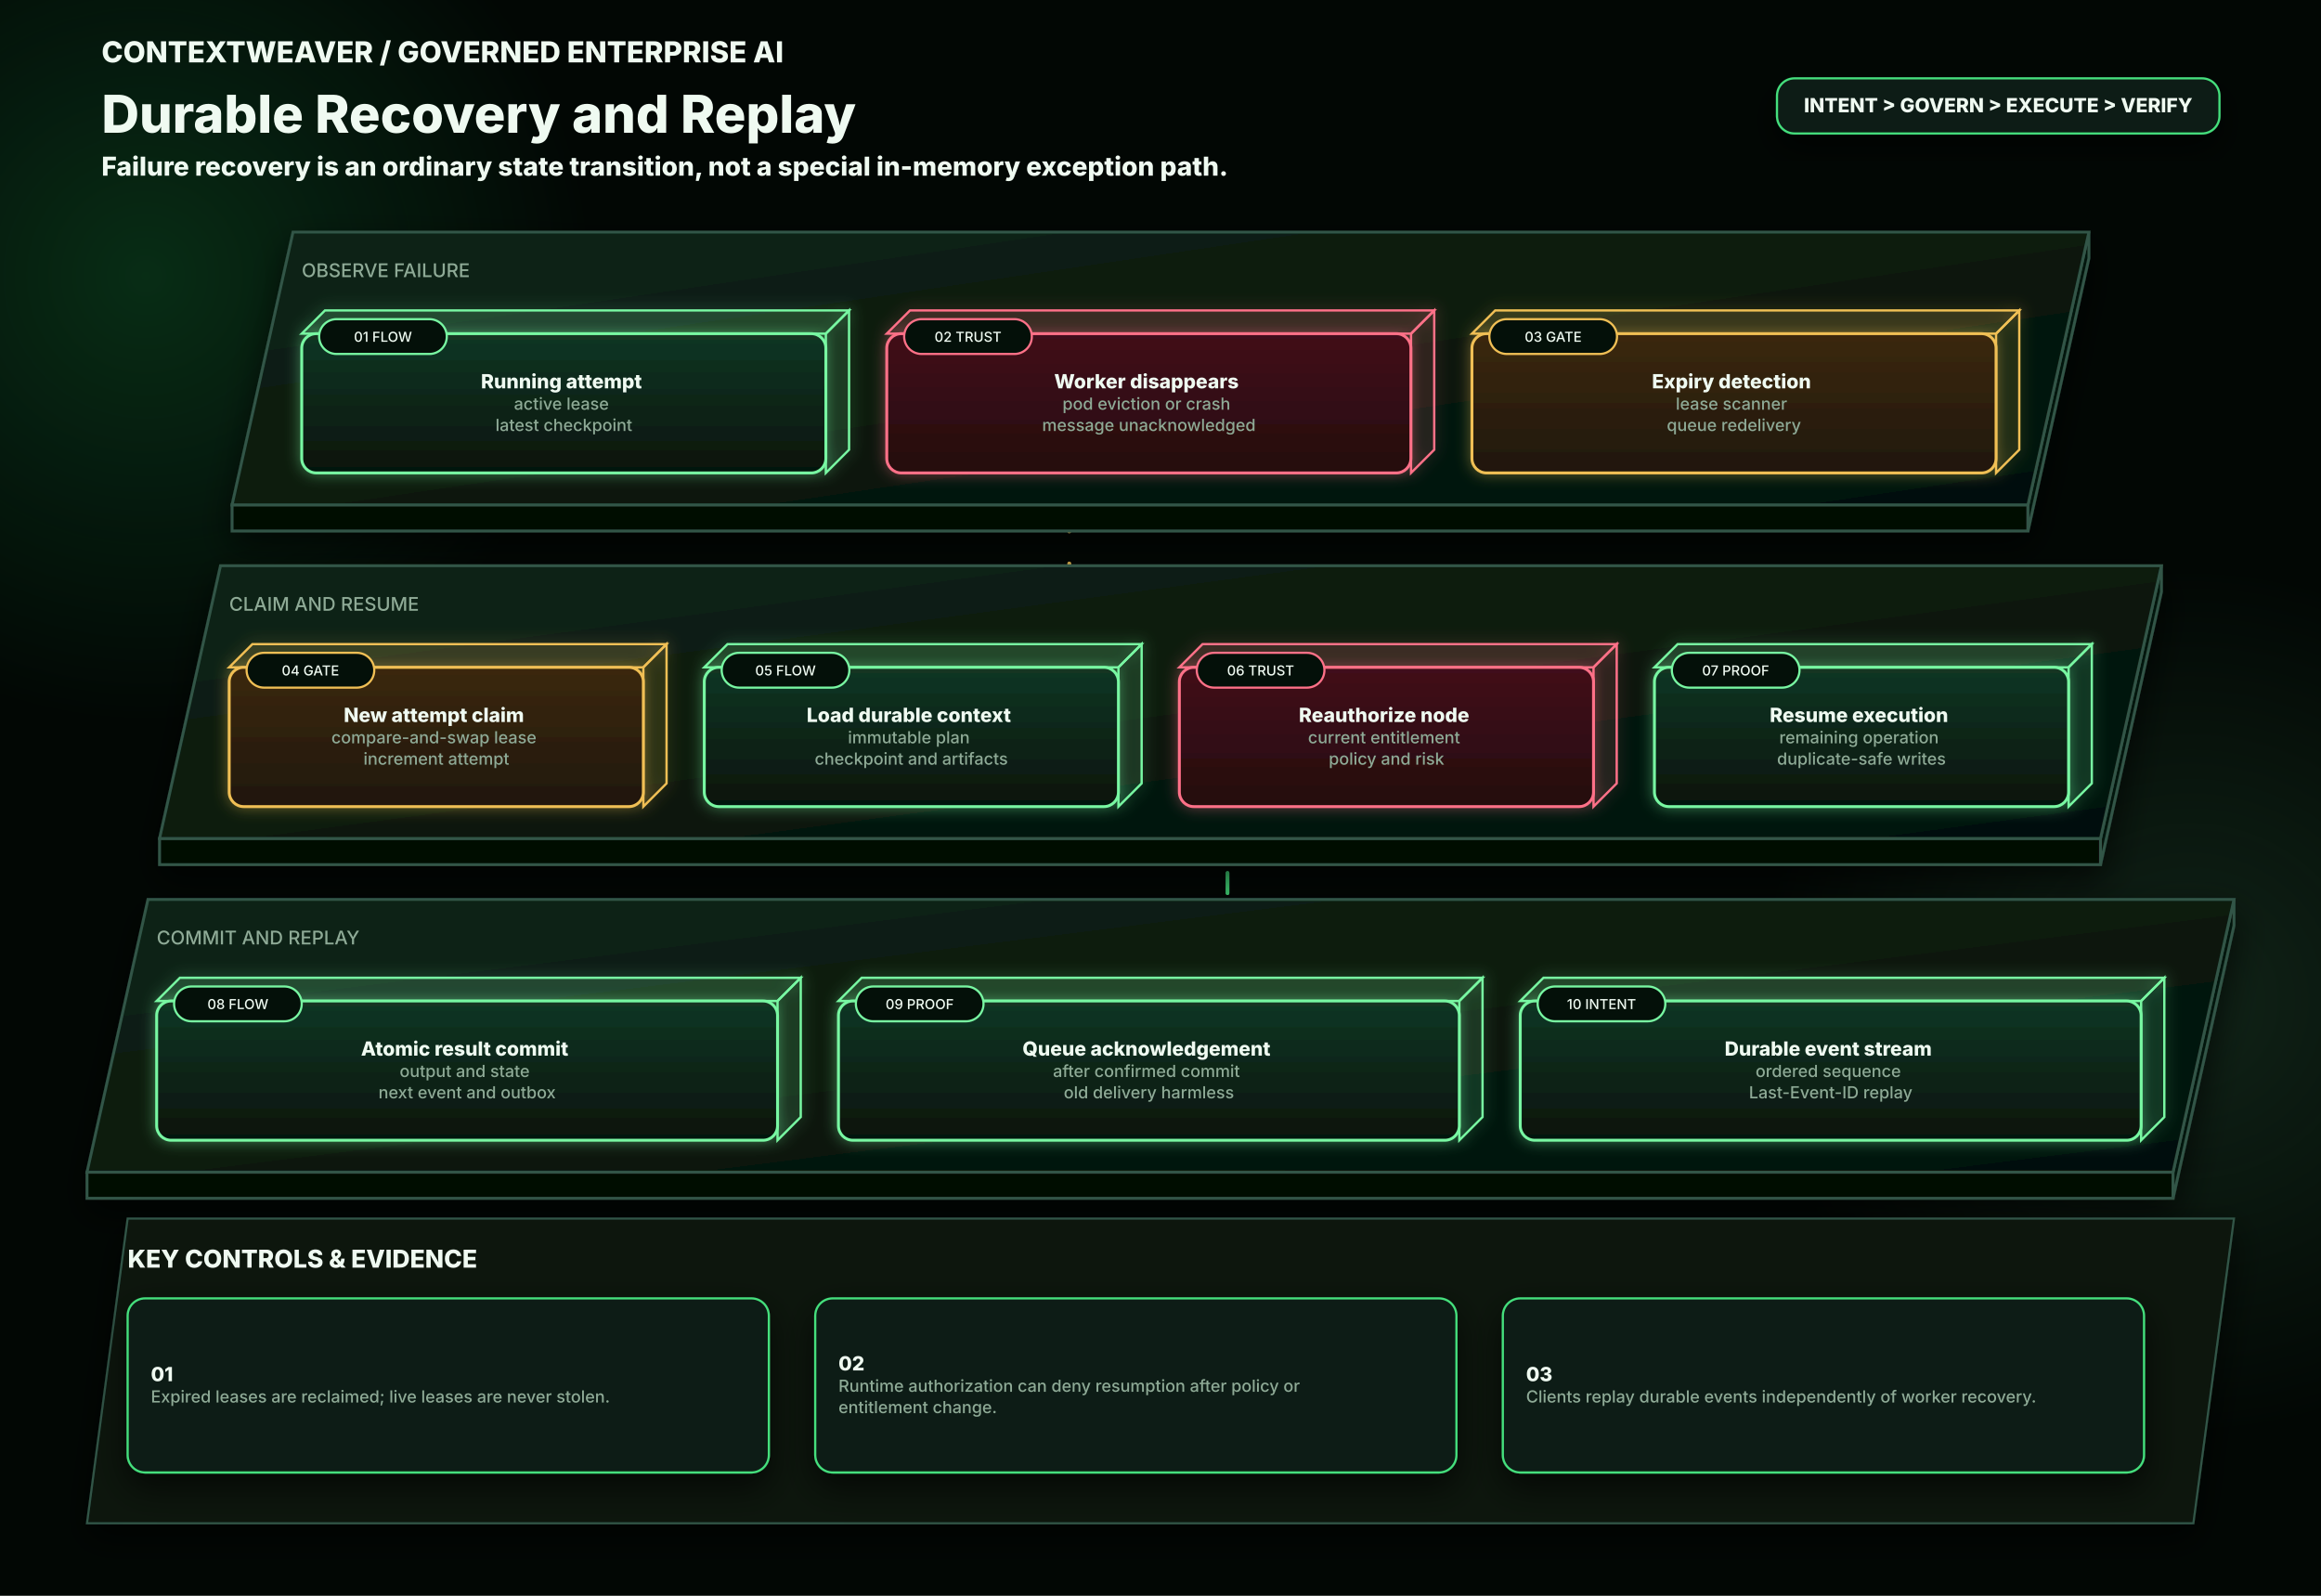
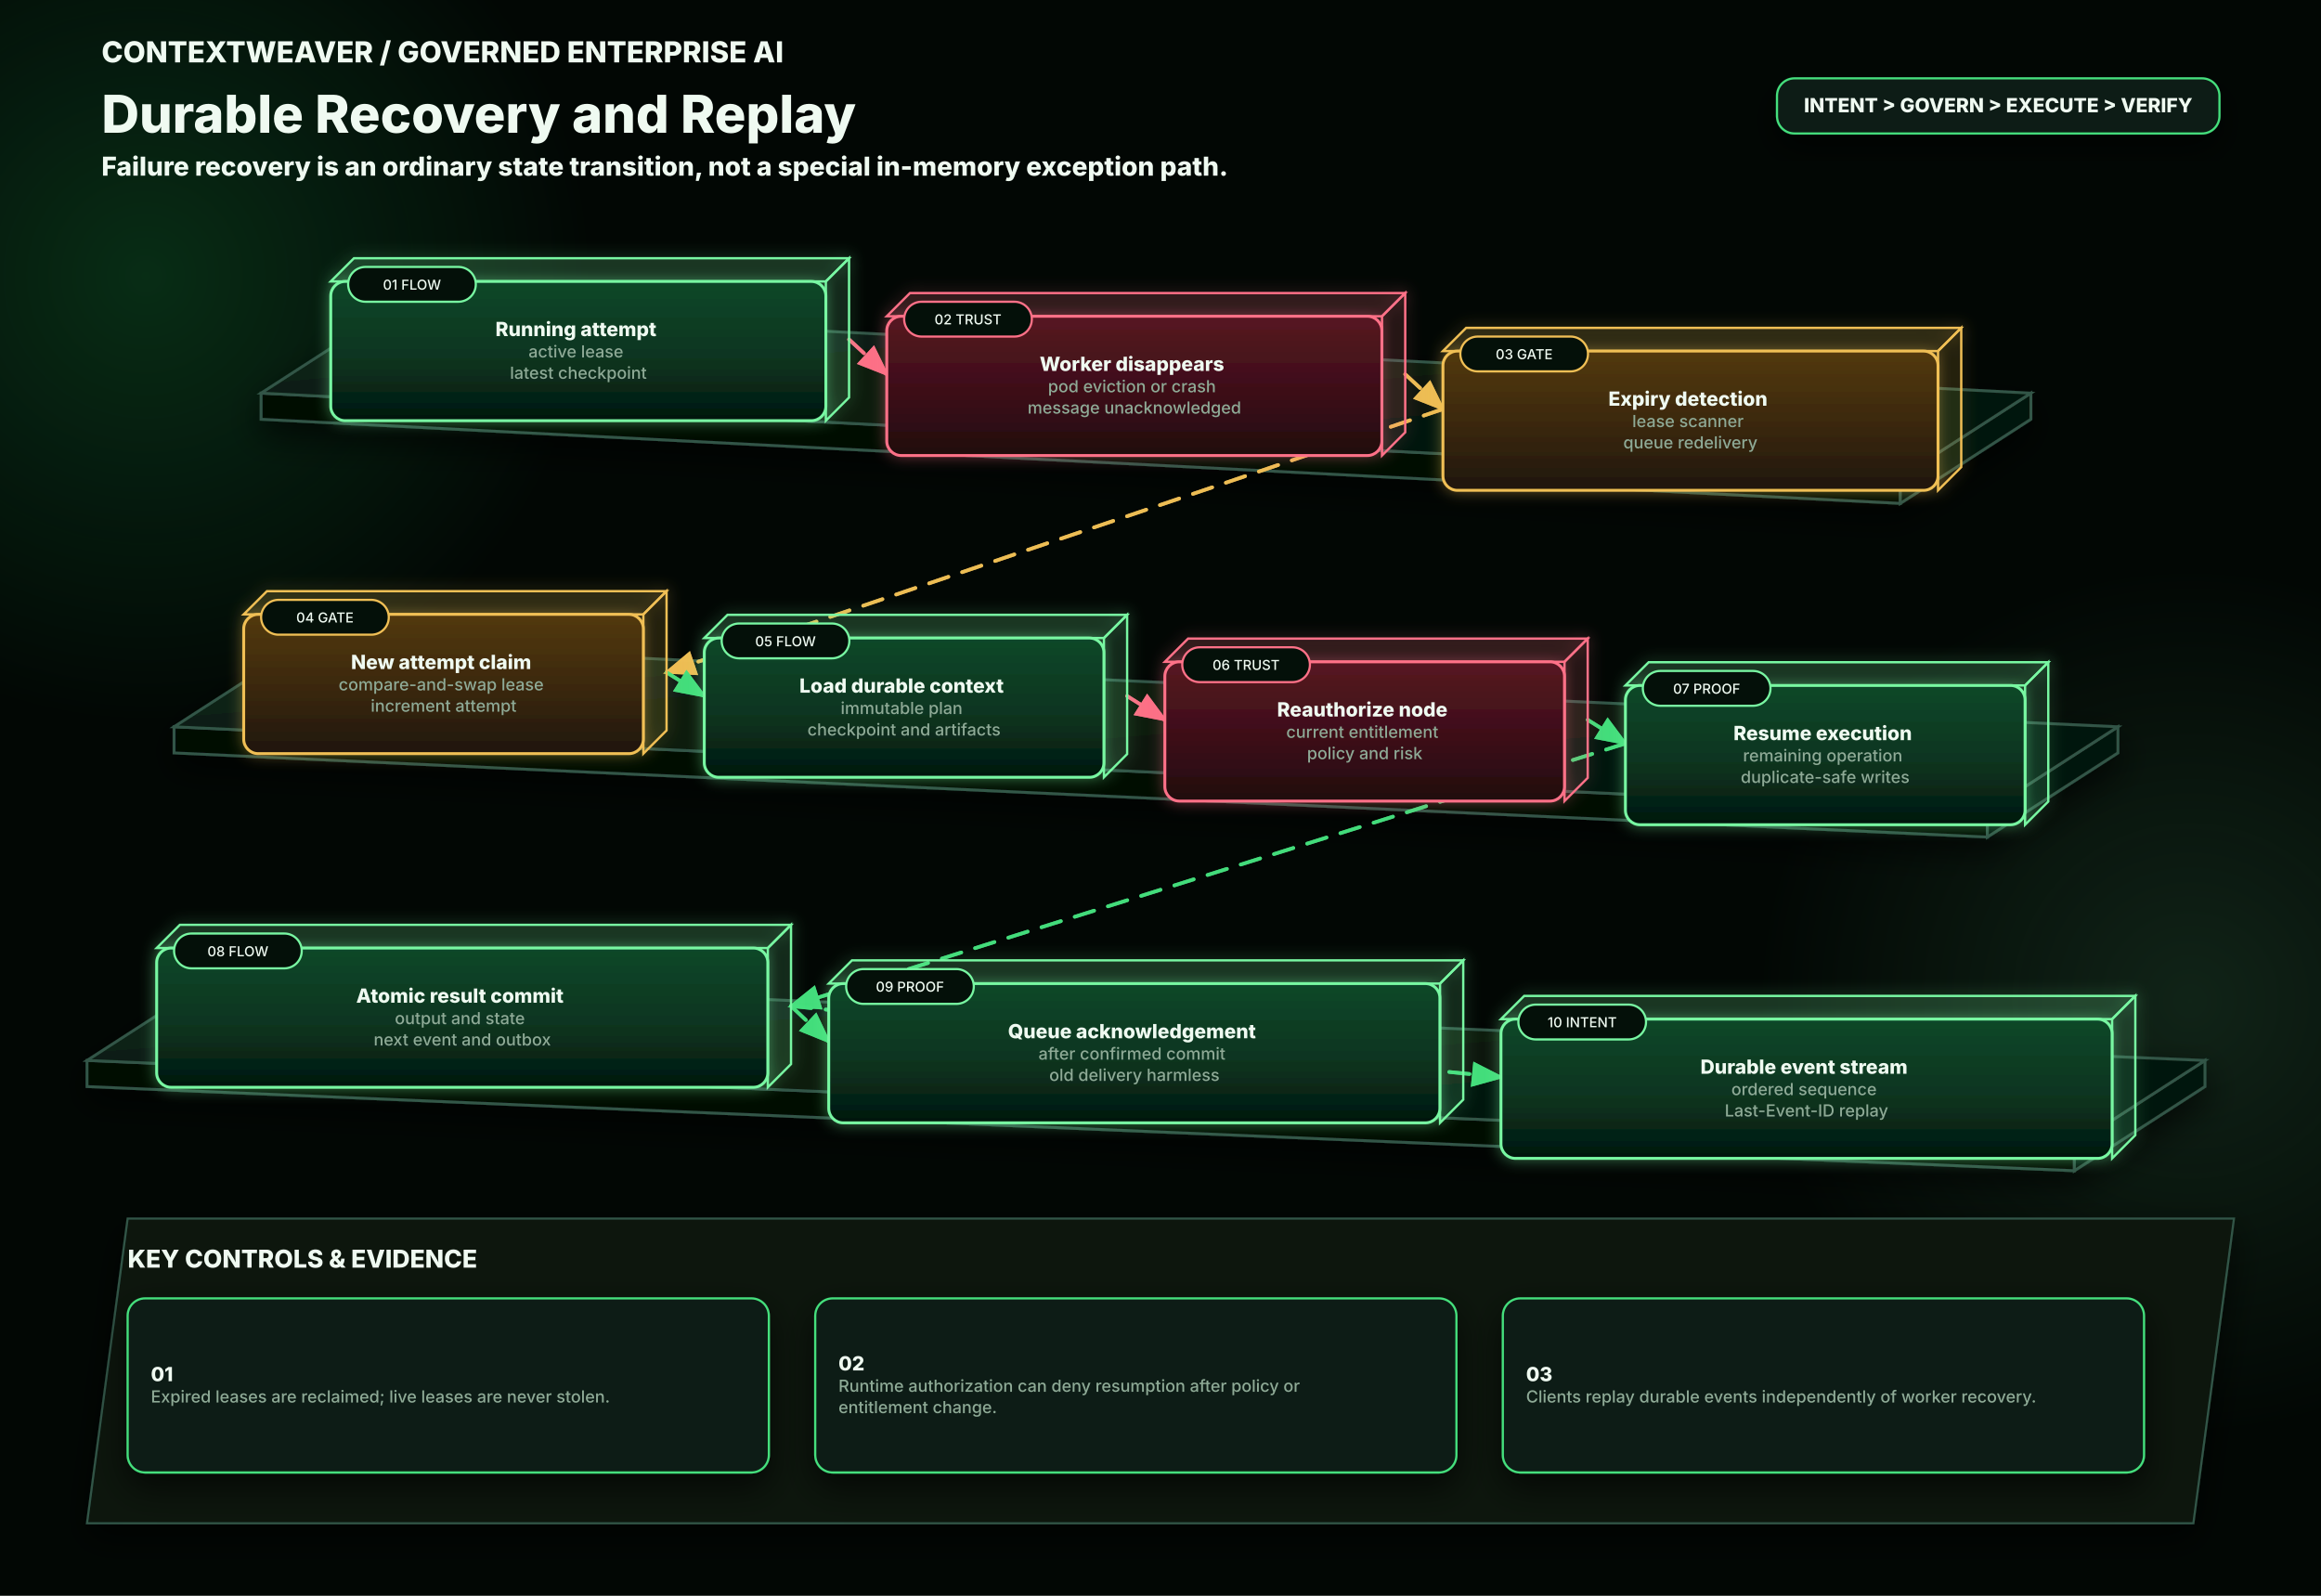
<svg xmlns="http://www.w3.org/2000/svg" width="1600" height="1100" viewBox="0 0 1600 1100" role="img" aria-label="Durable Recovery and Replay">
  <defs>
    <radialGradient id="ambient-left">
      <stop stop-color="#20d866" stop-opacity=".18" />
      <stop offset="1" stop-color="#20d866" stop-opacity="0" />
    </radialGradient>
    <radialGradient id="ambient-right">
      <stop stop-color="#78f7a2" stop-opacity=".12" />
      <stop offset="1" stop-color="#78f7a2" stop-opacity="0" />
    </radialGradient>
    <linearGradient id="platform-fill" x1="0" y1="0" x2="1" y2="1">
      <stop stop-color="#0b2415" />
      <stop offset="1" stop-color="#041009" />
    </linearGradient>
    <linearGradient id="card-green" x1="0" y1="0" x2="0" y2="1">
-       <stop stop-color="#123624" />
-       <stop offset="1" stop-color="#06140c" />
+       <stop stop-color="#0d4829" />
+       <stop offset=".58" stop-color="#09331f" />
+       <stop offset="1" stop-color="#04170e" />
    </linearGradient>
    <linearGradient id="card-amber" x1="0" y1="0" x2="0" y2="1">
-       <stop stop-color="#3b2808" />
-       <stop offset="1" stop-color="#201707" />
+       <stop stop-color="#53390c" />
+       <stop offset=".58" stop-color="#38260a" />
+       <stop offset="1" stop-color="#1f1607" />
    </linearGradient>
    <linearGradient id="card-red" x1="0" y1="0" x2="0" y2="1">
-       <stop stop-color="#42101a" />
-       <stop offset="1" stop-color="#24080d" />
+       <stop stop-color="#571521" />
+       <stop offset=".58" stop-color="#3b0f18" />
+       <stop offset="1" stop-color="#21080d" />
    </linearGradient>
    <filter id="shadow" x="-20%" y="-30%" width="150%" height="180%">
      <feDropShadow dx="0" dy="10" stdDeviation="12" flood-color="#000" flood-opacity=".65" />
    </filter>
    <filter id="glow-green" x="-40%" y="-60%" width="180%" height="220%">
      <feDropShadow dx="0" dy="0" stdDeviation="5" flood-color="#78f7a2" flood-opacity=".45" />
    </filter>
    <filter id="glow-amber" x="-40%" y="-60%" width="180%" height="220%">
      <feDropShadow dx="0" dy="0" stdDeviation="5" flood-color="#f0bf55" flood-opacity=".42" />
    </filter>
    <filter id="glow-red" x="-40%" y="-60%" width="180%" height="220%">
      <feDropShadow dx="0" dy="0" stdDeviation="5" flood-color="#ff7188" flood-opacity=".42" />
    </filter>
    <marker id="arrow-green" markerWidth="9" markerHeight="7" refX="8" refY="3.5" orient="auto">
      <path d="M0 0L9 3.5L0 7Z" fill="#44df7d" />
    </marker>
    <marker id="arrow-amber" markerWidth="9" markerHeight="7" refX="8" refY="3.5" orient="auto">
      <path d="M0 0L9 3.5L0 7Z" fill="#f0bf55" />
    </marker>
    <marker id="arrow-red" markerWidth="9" markerHeight="7" refX="8" refY="3.5" orient="auto">
      <path d="M0 0L9 3.5L0 7Z" fill="#ff7188" />
    </marker>
  </defs>
-   <style>.flow{stroke-dasharray:14 22;animation:cw-flow 3s linear infinite}@keyframes cw-flow{to{stroke-dashoffset:-72}}@media(prefers-reduced-motion:reduce){.flow{animation:none;stroke-dasharray:none}}</style>
+   <style>.flow{stroke-dasharray:14 10}</style>
  <rect width="1600" height="1100" fill="#020704" />
  <ellipse cx="100" cy="190" rx="310" ry="310" fill="url(#ambient-left)" />
  <ellipse cx="1510" cy="690" rx="300" ry="300" fill="url(#ambient-right)" />
-   <polyline class="flow" points="585.3,270.0 598.3,270.0 598.3,270.0 611.3,270.0" fill="none" stroke="#ff7188" stroke-width="2.5" stroke-linecap="round" stroke-linejoin="round" marker-end="url(#arrow-red)" opacity=".88" />
-   <polyline class="flow" points="585.3,270.0 598.3,270.0 598.3,270.0 611.3,270.0" fill="none" stroke="#ff7188" stroke-width="2.5" stroke-linecap="round" stroke-linejoin="round" marker-end="url(#arrow-red)" opacity=".88" />
-   <polyline class="flow" points="988.7,270.0 1001.7,270.0 1001.7,270.0 1014.7,270.0" fill="none" stroke="#f0bf55" stroke-width="2.5" stroke-linecap="round" stroke-linejoin="round" marker-end="url(#arrow-amber)" opacity=".88" />
-   <polyline class="flow" points="988.7,270.0 1001.7,270.0 1001.7,270.0 1014.7,270.0" fill="none" stroke="#f0bf55" stroke-width="2.5" stroke-linecap="round" stroke-linejoin="round" marker-end="url(#arrow-amber)" opacity=".88" />
-   <polyline class="flow" points="1014.7,270.0 737.1,270.0 737.1,500.0 459.5,500.0" fill="none" stroke="#f0bf55" stroke-width="2.5" stroke-linecap="round" stroke-linejoin="round" marker-end="url(#arrow-amber)" opacity=".88" />
-   <polyline class="flow" points="1014.7,270.0 737.1,270.0 737.1,500.0 459.5,500.0" fill="none" stroke="#f0bf55" stroke-width="2.5" stroke-linecap="round" stroke-linejoin="round" marker-end="url(#arrow-amber)" opacity=".88" />
-   <polyline class="flow" points="459.5,500.0 472.5,500.0 472.5,500.0 485.5,500.0" fill="none" stroke="#44df7d" stroke-width="2.5" stroke-linecap="round" stroke-linejoin="round" marker-end="url(#arrow-green)" opacity=".88" />
-   <polyline class="flow" points="459.5,500.0 472.5,500.0 472.5,500.0 485.5,500.0" fill="none" stroke="#44df7d" stroke-width="2.5" stroke-linecap="round" stroke-linejoin="round" marker-end="url(#arrow-green)" opacity=".88" />
-   <polyline class="flow" points="787.0,500.0 800.0,500.0 800.0,500.0 813.0,500.0" fill="none" stroke="#ff7188" stroke-width="2.5" stroke-linecap="round" stroke-linejoin="round" marker-end="url(#arrow-red)" opacity=".88" />
-   <polyline class="flow" points="787.0,500.0 800.0,500.0 800.0,500.0 813.0,500.0" fill="none" stroke="#ff7188" stroke-width="2.5" stroke-linecap="round" stroke-linejoin="round" marker-end="url(#arrow-red)" opacity=".88" />
-   <polyline class="flow" points="1114.5,500.0 1127.5,500.0 1127.5,500.0 1140.5,500.0" fill="none" stroke="#44df7d" stroke-width="2.5" stroke-linecap="round" stroke-linejoin="round" marker-end="url(#arrow-green)" opacity=".88" />
-   <polyline class="flow" points="1114.5,500.0 1127.5,500.0 1127.5,500.0 1140.5,500.0" fill="none" stroke="#44df7d" stroke-width="2.5" stroke-linecap="round" stroke-linejoin="round" marker-end="url(#arrow-green)" opacity=".88" />
-   <polyline class="flow" points="1140.5,500.0 846.2,500.0 846.2,730.0 552.0,730.0" fill="none" stroke="#44df7d" stroke-width="2.5" stroke-linecap="round" stroke-linejoin="round" marker-end="url(#arrow-green)" opacity=".88" />
-   <polyline class="flow" points="1140.5,500.0 846.2,500.0 846.2,730.0 552.0,730.0" fill="none" stroke="#44df7d" stroke-width="2.5" stroke-linecap="round" stroke-linejoin="round" marker-end="url(#arrow-green)" opacity=".88" />
-   <polyline class="flow" points="552.0,730.0 565.0,730.0 565.0,730.0 578.0,730.0" fill="none" stroke="#44df7d" stroke-width="2.5" stroke-linecap="round" stroke-linejoin="round" marker-end="url(#arrow-green)" opacity=".88" />
-   <polyline class="flow" points="552.0,730.0 565.0,730.0 565.0,730.0 578.0,730.0" fill="none" stroke="#44df7d" stroke-width="2.5" stroke-linecap="round" stroke-linejoin="round" marker-end="url(#arrow-green)" opacity=".88" />
-   <polyline class="flow" points="552.0,730.0 800.0,730.0 800.0,730.0 1048.0,730.0" fill="none" stroke="#44df7d" stroke-width="2.5" stroke-linecap="round" stroke-linejoin="round" marker-end="url(#arrow-green)" opacity=".88" />
-   <polyline class="flow" points="552.0,730.0 800.0,730.0 800.0,730.0 1048.0,730.0" fill="none" stroke="#44df7d" stroke-width="2.5" stroke-linecap="round" stroke-linejoin="round" marker-end="url(#arrow-green)" opacity=".88" />
-   <text text-anchor="start" font-family="Inter,Segoe UI,Arial,sans-serif">
-     <tspan x="70.0" y="43.0" font-size="20.0" font-weight="800" fill="#effaf1">CONTEXTWEAVER  /  GOVERNED ENTERPRISE AI</tspan>
+   <g filter="url(#shadow)">
+     <polygon points="180.0,271.0 1310.0,329.0 1310.0,347.0 180.0,289.0" fill="#020905" stroke="#315446" stroke-width="2" />
+     <polygon points="1310.0,329.0 1400.0,271.0 1400.0,289.0 1310.0,347.0" fill="#06140c" stroke="#315446" stroke-width="2" />
+     <polygon points="180.0,271.0 1310.0,329.0 1400.0,271.0 270.0,213.0" fill="url(#platform-fill)" stroke="#315446" stroke-width="2" />
+   </g>
+   <text text-anchor="start" font-family="Inter,Segoe UI,Arial,sans-serif">
+     <tspan x="282.0" y="208.0" font-size="13.0" font-weight="500" fill="#8eaa96">OBSERVE FAILURE</tspan>
+   </text>
+   <g filter="url(#shadow)">
+     <polygon points="120.0,501.0 1370.0,559.0 1370.0,577.0 120.0,519.0" fill="#020905" stroke="#315446" stroke-width="2" />
+     <polygon points="1370.0,559.0 1460.0,501.0 1460.0,519.0 1370.0,577.0" fill="#06140c" stroke="#315446" stroke-width="2" />
+     <polygon points="120.0,501.0 1370.0,559.0 1460.0,501.0 210.0,443.0" fill="url(#platform-fill)" stroke="#315446" stroke-width="2" />
+   </g>
+   <text text-anchor="start" font-family="Inter,Segoe UI,Arial,sans-serif">
+     <tspan x="222.0" y="438.0" font-size="13.0" font-weight="500" fill="#8eaa96">CLAIM AND RESUME</tspan>
+   </text>
+   <g filter="url(#shadow)">
+     <polygon points="60.0,731.0 1430.0,789.0 1430.0,807.0 60.0,749.0" fill="#020905" stroke="#315446" stroke-width="2" />
+     <polygon points="1430.0,789.0 1520.0,731.0 1520.0,749.0 1430.0,807.0" fill="#06140c" stroke="#315446" stroke-width="2" />
+     <polygon points="60.0,731.0 1430.0,789.0 1520.0,731.0 150.0,673.0" fill="url(#platform-fill)" stroke="#315446" stroke-width="2" />
+   </g>
+   <text text-anchor="start" font-family="Inter,Segoe UI,Arial,sans-serif">
+     <tspan x="162.0" y="668.0" font-size="13.0" font-weight="500" fill="#8eaa96">COMMIT AND REPLAY</tspan>
+   </text>
+   <polyline class="flow" points="585.3,234.0 611.3,258.0" fill="none" stroke="#ff7188" stroke-width="2.5" stroke-linecap="round" stroke-linejoin="round" marker-end="url(#arrow-red)" opacity=".88" />
+   <polyline class="flow" points="585.3,234.0 611.3,258.0" fill="none" stroke="#ff7188" stroke-width="2.5" stroke-linecap="round" stroke-linejoin="round" marker-end="url(#arrow-red)" opacity=".88" />
+   <polyline class="flow" points="968.7,258.0 994.7,282.0" fill="none" stroke="#f0bf55" stroke-width="2.5" stroke-linecap="round" stroke-linejoin="round" marker-end="url(#arrow-amber)" opacity=".88" />
+   <polyline class="flow" points="968.7,258.0 994.7,282.0" fill="none" stroke="#f0bf55" stroke-width="2.5" stroke-linecap="round" stroke-linejoin="round" marker-end="url(#arrow-amber)" opacity=".88" />
+   <polyline class="flow" points="994.7,282.0 459.5,463.5" fill="none" stroke="#f0bf55" stroke-width="2.5" stroke-linecap="round" stroke-linejoin="round" marker-end="url(#arrow-amber)" opacity=".88" />
+   <polyline class="flow" points="994.7,282.0 459.5,463.5" fill="none" stroke="#f0bf55" stroke-width="2.5" stroke-linecap="round" stroke-linejoin="round" marker-end="url(#arrow-amber)" opacity=".88" />
+   <polyline class="flow" points="459.5,463.5 485.5,479.8" fill="none" stroke="#44df7d" stroke-width="2.5" stroke-linecap="round" stroke-linejoin="round" marker-end="url(#arrow-green)" opacity=".88" />
+   <polyline class="flow" points="459.5,463.5 485.5,479.8" fill="none" stroke="#44df7d" stroke-width="2.5" stroke-linecap="round" stroke-linejoin="round" marker-end="url(#arrow-green)" opacity=".88" />
+   <polyline class="flow" points="777.0,479.8 803.0,496.2" fill="none" stroke="#ff7188" stroke-width="2.5" stroke-linecap="round" stroke-linejoin="round" marker-end="url(#arrow-red)" opacity=".88" />
+   <polyline class="flow" points="777.0,479.8 803.0,496.2" fill="none" stroke="#ff7188" stroke-width="2.5" stroke-linecap="round" stroke-linejoin="round" marker-end="url(#arrow-red)" opacity=".88" />
+   <polyline class="flow" points="1094.5,496.2 1120.5,512.5" fill="none" stroke="#44df7d" stroke-width="2.5" stroke-linecap="round" stroke-linejoin="round" marker-end="url(#arrow-green)" opacity=".88" />
+   <polyline class="flow" points="1094.5,496.2 1120.5,512.5" fill="none" stroke="#44df7d" stroke-width="2.5" stroke-linecap="round" stroke-linejoin="round" marker-end="url(#arrow-green)" opacity=".88" />
+   <polyline class="flow" points="1120.5,512.5 545.3,693.5" fill="none" stroke="#44df7d" stroke-width="2.5" stroke-linecap="round" stroke-linejoin="round" marker-end="url(#arrow-green)" opacity=".88" />
+   <polyline class="flow" points="1120.5,512.5 545.3,693.5" fill="none" stroke="#44df7d" stroke-width="2.5" stroke-linecap="round" stroke-linejoin="round" marker-end="url(#arrow-green)" opacity=".88" />
+   <polyline class="flow" points="545.3,693.5 571.3,718.0" fill="none" stroke="#44df7d" stroke-width="2.5" stroke-linecap="round" stroke-linejoin="round" marker-end="url(#arrow-green)" opacity=".88" />
+   <polyline class="flow" points="545.3,693.5 571.3,718.0" fill="none" stroke="#44df7d" stroke-width="2.5" stroke-linecap="round" stroke-linejoin="round" marker-end="url(#arrow-green)" opacity=".88" />
+   <polyline class="flow" points="545.3,693.5 1034.7,742.5" fill="none" stroke="#44df7d" stroke-width="2.5" stroke-linecap="round" stroke-linejoin="round" marker-end="url(#arrow-green)" opacity=".88" />
+   <polyline class="flow" points="545.3,693.5 1034.7,742.5" fill="none" stroke="#44df7d" stroke-width="2.5" stroke-linecap="round" stroke-linejoin="round" marker-end="url(#arrow-green)" opacity=".88" />
+   <text text-anchor="start" font-family="Inter,Segoe UI,Arial,sans-serif">
+     <tspan x="70.0" y="43.0" font-size="20.0" font-weight="800" fill="#effaf1">CONTEXTWEAVER / GOVERNED ENTERPRISE AI</tspan>
  </text>
  <text text-anchor="start" font-family="Inter,Segoe UI,Arial,sans-serif">
    <tspan x="70.0" y="91.5" font-size="36.0" font-weight="800" fill="#effaf1">Durable Recovery and Replay</tspan>
  </text>
  <text text-anchor="start" font-family="Inter,Segoe UI,Arial,sans-serif">
    <tspan x="70.0" y="121.1" font-size="18.0" font-weight="800" fill="#effaf1">Failure recovery is an ordinary state transition, not a special in-memory exception path.</tspan>
  </text>
  <rect x="1225.0" y="54.0" width="305.0" height="38.0" rx="12" fill="#0b1d13" stroke="#44df7d" stroke-width="1.5" filter="url(#shadow)" />
  <text text-anchor="middle" font-family="Inter,Segoe UI,Arial,sans-serif">
-     <tspan x="1377.5" y="77.4" font-size="13.5" font-weight="800" fill="#effaf1">INTENT  &gt;  GOVERN  &gt;  EXECUTE  &gt;  VERIFY</tspan>
-   </text>
-   <g filter="url(#shadow)">
-     <polygon points="160.0,348.0 1398.0,348.0 1398.0,366.0 160.0,366.0" fill="#020905" stroke="#315446" stroke-width="2" />
-     <polygon points="1398.0,348.0 1440.0,160.0 1440.0,178.0 1398.0,366.0" fill="#06140c" stroke="#315446" stroke-width="2" />
-     <polygon points="202.0,160.0 1440.0,160.0 1398.0,348.0 160.0,348.0" fill="url(#platform-fill)" stroke="#315446" stroke-width="2" />
-   </g>
-   <text text-anchor="start" font-family="Inter,Segoe UI,Arial,sans-serif">
-     <tspan x="208.0" y="191.0" font-size="13.0" font-weight="500" fill="#8eaa96">OBSERVE FAILURE</tspan>
-   </text>
-   <g filter="url(#shadow)">
-     <polygon points="110.0,578.0 1448.0,578.0 1448.0,596.0 110.0,596.0" fill="#020905" stroke="#315446" stroke-width="2" />
-     <polygon points="1448.0,578.0 1490.0,390.0 1490.0,408.0 1448.0,596.0" fill="#06140c" stroke="#315446" stroke-width="2" />
-     <polygon points="152.0,390.0 1490.0,390.0 1448.0,578.0 110.0,578.0" fill="url(#platform-fill)" stroke="#315446" stroke-width="2" />
-   </g>
-   <text text-anchor="start" font-family="Inter,Segoe UI,Arial,sans-serif">
-     <tspan x="158.0" y="421.0" font-size="13.0" font-weight="500" fill="#8eaa96">CLAIM AND RESUME</tspan>
-   </text>
-   <g filter="url(#shadow)">
-     <polygon points="60.0,808.0 1498.0,808.0 1498.0,826.0 60.0,826.0" fill="#020905" stroke="#315446" stroke-width="2" />
-     <polygon points="1498.0,808.0 1540.0,620.0 1540.0,638.0 1498.0,826.0" fill="#06140c" stroke="#315446" stroke-width="2" />
-     <polygon points="102.0,620.0 1540.0,620.0 1498.0,808.0 60.0,808.0" fill="url(#platform-fill)" stroke="#315446" stroke-width="2" />
-   </g>
-   <text text-anchor="start" font-family="Inter,Segoe UI,Arial,sans-serif">
-     <tspan x="108.0" y="651.0" font-size="13.0" font-weight="500" fill="#8eaa96">COMMIT AND REPLAY</tspan>
-   </text>
-   <g filter="url(#glow-green)">
-     <polygon points="208.0,230.0 224.0,214.0 585.3,214.0 569.3,230.0" fill="#78f7a2" fill-opacity=".12" stroke="#78f7a2" stroke-width="1.6" />
-     <polygon points="569.3,230.0 585.3,214.0 585.3,310.0 569.3,326.0" fill="#78f7a2" fill-opacity=".08" stroke="#78f7a2" stroke-width="1.6" />
-     <rect x="208.0" y="230.0" width="361.3" height="96.0" rx="10" fill="url(#card-green)" stroke="#78f7a2" stroke-width="2" />
-   </g>
-   <text text-anchor="middle" font-family="Inter,Segoe UI,Arial,sans-serif">
-     <tspan x="388.7" y="267.7" font-size="13.5" font-weight="800" fill="#effaf1">Running attempt</tspan>
-     <tspan x="388.7" y="282.4" font-size="11.5" font-weight="500" fill="#8eaa96">active lease</tspan>
-     <tspan x="388.7" y="297.1" font-size="11.5" font-weight="500" fill="#8eaa96">latest checkpoint</tspan>
-   </text>
-   <rect x="220.0" y="220.0" width="88.0" height="24.0" rx="12.0" fill="#041009" stroke="#78f7a2" stroke-width="1.5" />
-   <text text-anchor="middle" font-family="Inter,Segoe UI,Arial,sans-serif">
-     <tspan x="264.0" y="235.6" font-size="9.5" font-weight="500" fill="#effaf1">01  FLOW</tspan>
+     <tspan x="1377.5" y="77.4" font-size="13.5" font-weight="800" fill="#effaf1">INTENT &gt; GOVERN &gt; EXECUTE &gt; VERIFY</tspan>
+   </text>
+   <g filter="url(#glow-green)">
+     <polygon points="228.0,194.0 244.0,178.0 585.3,178.0 569.3,194.0" fill="#78f7a2" fill-opacity=".12" stroke="#78f7a2" stroke-width="1.6" />
+     <polygon points="569.3,194.0 585.3,178.0 585.3,274.0 569.3,290.0" fill="#78f7a2" fill-opacity=".08" stroke="#78f7a2" stroke-width="1.6" />
+     <rect x="228.0" y="194.0" width="341.3" height="96.0" rx="10" fill="url(#card-green)" stroke="#78f7a2" stroke-width="2" />
+   </g>
+   <text text-anchor="middle" font-family="Inter,Segoe UI,Arial,sans-serif">
+     <tspan x="398.7" y="231.7" font-size="13.5" font-weight="800" fill="#effaf1">Running attempt</tspan>
+     <tspan x="398.7" y="246.4" font-size="11.5" font-weight="500" fill="#8eaa96">active lease</tspan>
+     <tspan x="398.7" y="261.1" font-size="11.5" font-weight="500" fill="#8eaa96">latest checkpoint</tspan>
+   </text>
+   <rect x="240.0" y="184.0" width="88.0" height="24.0" rx="12.0" fill="#041009" stroke="#78f7a2" stroke-width="1.5" />
+   <text text-anchor="middle" font-family="Inter,Segoe UI,Arial,sans-serif">
+     <tspan x="284.0" y="199.7" font-size="9.5" font-weight="500" fill="#effaf1">01  FLOW</tspan>
  </text>
  <g filter="url(#glow-red)">
-     <polygon points="611.3,230.0 627.3,214.0 988.7,214.0 972.7,230.0" fill="#ff7188" fill-opacity=".12" stroke="#ff7188" stroke-width="1.6" />
-     <polygon points="972.7,230.0 988.7,214.0 988.7,310.0 972.7,326.0" fill="#ff7188" fill-opacity=".08" stroke="#ff7188" stroke-width="1.6" />
-     <rect x="611.3" y="230.0" width="361.3" height="96.0" rx="10" fill="url(#card-red)" stroke="#ff7188" stroke-width="2" />
-   </g>
-   <text text-anchor="middle" font-family="Inter,Segoe UI,Arial,sans-serif">
-     <tspan x="792.0" y="267.7" font-size="13.5" font-weight="800" fill="#effaf1">Worker disappears</tspan>
-     <tspan x="792.0" y="282.4" font-size="11.5" font-weight="500" fill="#8eaa96">pod eviction or crash</tspan>
-     <tspan x="792.0" y="297.1" font-size="11.5" font-weight="500" fill="#8eaa96">message unacknowledged</tspan>
-   </text>
-   <rect x="623.3" y="220.0" width="88.0" height="24.0" rx="12.0" fill="#041009" stroke="#ff7188" stroke-width="1.5" />
-   <text text-anchor="middle" font-family="Inter,Segoe UI,Arial,sans-serif">
-     <tspan x="667.3" y="235.6" font-size="9.5" font-weight="500" fill="#effaf1">02  TRUST</tspan>
+     <polygon points="611.3,218.0 627.3,202.0 968.7,202.0 952.7,218.0" fill="#ff7188" fill-opacity=".12" stroke="#ff7188" stroke-width="1.6" />
+     <polygon points="952.7,218.0 968.7,202.0 968.7,298.0 952.7,314.0" fill="#ff7188" fill-opacity=".08" stroke="#ff7188" stroke-width="1.6" />
+     <rect x="611.3" y="218.0" width="341.3" height="96.0" rx="10" fill="url(#card-red)" stroke="#ff7188" stroke-width="2" />
+   </g>
+   <text text-anchor="middle" font-family="Inter,Segoe UI,Arial,sans-serif">
+     <tspan x="782.0" y="255.7" font-size="13.5" font-weight="800" fill="#effaf1">Worker disappears</tspan>
+     <tspan x="782.0" y="270.4" font-size="11.5" font-weight="500" fill="#8eaa96">pod eviction or crash</tspan>
+     <tspan x="782.0" y="285.1" font-size="11.5" font-weight="500" fill="#8eaa96">message unacknowledged</tspan>
+   </text>
+   <rect x="623.3" y="208.0" width="88.0" height="24.0" rx="12.0" fill="#041009" stroke="#ff7188" stroke-width="1.5" />
+   <text text-anchor="middle" font-family="Inter,Segoe UI,Arial,sans-serif">
+     <tspan x="667.3" y="223.6" font-size="9.5" font-weight="500" fill="#effaf1">02  TRUST</tspan>
  </text>
  <g filter="url(#glow-amber)">
-     <polygon points="1014.7,230.0 1030.7,214.0 1392.0,214.0 1376.0,230.0" fill="#f0bf55" fill-opacity=".12" stroke="#f0bf55" stroke-width="1.6" />
-     <polygon points="1376.0,230.0 1392.0,214.0 1392.0,310.0 1376.0,326.0" fill="#f0bf55" fill-opacity=".08" stroke="#f0bf55" stroke-width="1.6" />
-     <rect x="1014.7" y="230.0" width="361.3" height="96.0" rx="10" fill="url(#card-amber)" stroke="#f0bf55" stroke-width="2" />
-   </g>
-   <text text-anchor="middle" font-family="Inter,Segoe UI,Arial,sans-serif">
-     <tspan x="1195.3" y="267.7" font-size="13.5" font-weight="800" fill="#effaf1">Expiry detection</tspan>
-     <tspan x="1195.3" y="282.4" font-size="11.5" font-weight="500" fill="#8eaa96">lease scanner</tspan>
-     <tspan x="1195.3" y="297.1" font-size="11.5" font-weight="500" fill="#8eaa96">queue redelivery</tspan>
-   </text>
-   <rect x="1026.7" y="220.0" width="88.0" height="24.0" rx="12.0" fill="#041009" stroke="#f0bf55" stroke-width="1.5" />
-   <text text-anchor="middle" font-family="Inter,Segoe UI,Arial,sans-serif">
-     <tspan x="1070.7" y="235.6" font-size="9.5" font-weight="500" fill="#effaf1">03  GATE</tspan>
+     <polygon points="994.7,242.0 1010.7,226.0 1352.0,226.0 1336.0,242.0" fill="#f0bf55" fill-opacity=".12" stroke="#f0bf55" stroke-width="1.6" />
+     <polygon points="1336.0,242.0 1352.0,226.0 1352.0,322.0 1336.0,338.0" fill="#f0bf55" fill-opacity=".08" stroke="#f0bf55" stroke-width="1.6" />
+     <rect x="994.7" y="242.0" width="341.3" height="96.0" rx="10" fill="url(#card-amber)" stroke="#f0bf55" stroke-width="2" />
+   </g>
+   <text text-anchor="middle" font-family="Inter,Segoe UI,Arial,sans-serif">
+     <tspan x="1165.3" y="279.7" font-size="13.5" font-weight="800" fill="#effaf1">Expiry detection</tspan>
+     <tspan x="1165.3" y="294.4" font-size="11.5" font-weight="500" fill="#8eaa96">lease scanner</tspan>
+     <tspan x="1165.3" y="309.1" font-size="11.5" font-weight="500" fill="#8eaa96">queue redelivery</tspan>
+   </text>
+   <rect x="1006.7" y="232.0" width="88.0" height="24.0" rx="12.0" fill="#041009" stroke="#f0bf55" stroke-width="1.5" />
+   <text text-anchor="middle" font-family="Inter,Segoe UI,Arial,sans-serif">
+     <tspan x="1050.7" y="247.6" font-size="9.5" font-weight="500" fill="#effaf1">03  GATE</tspan>
  </text>
  <g filter="url(#glow-amber)">
-     <polygon points="158.0,460.0 174.0,444.0 459.5,444.0 443.5,460.0" fill="#f0bf55" fill-opacity=".12" stroke="#f0bf55" stroke-width="1.6" />
-     <polygon points="443.5,460.0 459.5,444.0 459.5,540.0 443.5,556.0" fill="#f0bf55" fill-opacity=".08" stroke="#f0bf55" stroke-width="1.6" />
-     <rect x="158.0" y="460.0" width="285.5" height="96.0" rx="10" fill="url(#card-amber)" stroke="#f0bf55" stroke-width="2" />
-   </g>
-   <text text-anchor="middle" font-family="Inter,Segoe UI,Arial,sans-serif">
-     <tspan x="300.8" y="497.7" font-size="13.5" font-weight="800" fill="#effaf1">New attempt claim</tspan>
-     <tspan x="300.8" y="512.4" font-size="11.5" font-weight="500" fill="#8eaa96">compare-and-swap lease</tspan>
-     <tspan x="300.8" y="527.1" font-size="11.5" font-weight="500" fill="#8eaa96">increment attempt</tspan>
-   </text>
-   <rect x="170.0" y="450.0" width="88.0" height="24.0" rx="12.0" fill="#041009" stroke="#f0bf55" stroke-width="1.5" />
-   <text text-anchor="middle" font-family="Inter,Segoe UI,Arial,sans-serif">
-     <tspan x="214.0" y="465.6" font-size="9.5" font-weight="500" fill="#effaf1">04  GATE</tspan>
-   </text>
-   <g filter="url(#glow-green)">
-     <polygon points="485.5,460.0 501.5,444.0 787.0,444.0 771.0,460.0" fill="#78f7a2" fill-opacity=".12" stroke="#78f7a2" stroke-width="1.6" />
-     <polygon points="771.0,460.0 787.0,444.0 787.0,540.0 771.0,556.0" fill="#78f7a2" fill-opacity=".08" stroke="#78f7a2" stroke-width="1.6" />
-     <rect x="485.5" y="460.0" width="285.5" height="96.0" rx="10" fill="url(#card-green)" stroke="#78f7a2" stroke-width="2" />
-   </g>
-   <text text-anchor="middle" font-family="Inter,Segoe UI,Arial,sans-serif">
-     <tspan x="628.2" y="497.7" font-size="13.5" font-weight="800" fill="#effaf1">Load durable context</tspan>
-     <tspan x="628.2" y="512.4" font-size="11.5" font-weight="500" fill="#8eaa96">immutable plan</tspan>
-     <tspan x="628.2" y="527.1" font-size="11.5" font-weight="500" fill="#8eaa96">checkpoint and artifacts</tspan>
-   </text>
-   <rect x="497.5" y="450.0" width="88.0" height="24.0" rx="12.0" fill="#041009" stroke="#78f7a2" stroke-width="1.5" />
-   <text text-anchor="middle" font-family="Inter,Segoe UI,Arial,sans-serif">
-     <tspan x="541.5" y="465.6" font-size="9.5" font-weight="500" fill="#effaf1">05  FLOW</tspan>
+     <polygon points="168.0,423.5 184.0,407.5 459.5,407.5 443.5,423.5" fill="#f0bf55" fill-opacity=".12" stroke="#f0bf55" stroke-width="1.6" />
+     <polygon points="443.5,423.5 459.5,407.5 459.5,503.5 443.5,519.5" fill="#f0bf55" fill-opacity=".08" stroke="#f0bf55" stroke-width="1.6" />
+     <rect x="168.0" y="423.5" width="275.5" height="96.0" rx="10" fill="url(#card-amber)" stroke="#f0bf55" stroke-width="2" />
+   </g>
+   <text text-anchor="middle" font-family="Inter,Segoe UI,Arial,sans-serif">
+     <tspan x="305.8" y="461.2" font-size="13.5" font-weight="800" fill="#effaf1">New attempt claim</tspan>
+     <tspan x="305.8" y="475.9" font-size="11.5" font-weight="500" fill="#8eaa96">compare-and-swap lease</tspan>
+     <tspan x="305.8" y="490.6" font-size="11.5" font-weight="500" fill="#8eaa96">increment attempt</tspan>
+   </text>
+   <rect x="180.0" y="413.5" width="88.0" height="24.0" rx="12.0" fill="#041009" stroke="#f0bf55" stroke-width="1.5" />
+   <text text-anchor="middle" font-family="Inter,Segoe UI,Arial,sans-serif">
+     <tspan x="224.0" y="429.1" font-size="9.5" font-weight="500" fill="#effaf1">04  GATE</tspan>
+   </text>
+   <g filter="url(#glow-green)">
+     <polygon points="485.5,439.8 501.5,423.8 777.0,423.8 761.0,439.8" fill="#78f7a2" fill-opacity=".12" stroke="#78f7a2" stroke-width="1.6" />
+     <polygon points="761.0,439.8 777.0,423.8 777.0,519.8 761.0,535.8" fill="#78f7a2" fill-opacity=".08" stroke="#78f7a2" stroke-width="1.6" />
+     <rect x="485.5" y="439.8" width="275.5" height="96.0" rx="10" fill="url(#card-green)" stroke="#78f7a2" stroke-width="2" />
+   </g>
+   <text text-anchor="middle" font-family="Inter,Segoe UI,Arial,sans-serif">
+     <tspan x="623.2" y="477.5" font-size="13.5" font-weight="800" fill="#effaf1">Load durable context</tspan>
+     <tspan x="623.2" y="492.2" font-size="11.5" font-weight="500" fill="#8eaa96">immutable plan</tspan>
+     <tspan x="623.2" y="507.0" font-size="11.5" font-weight="500" fill="#8eaa96">checkpoint and artifacts</tspan>
+   </text>
+   <rect x="497.5" y="429.8" width="88.0" height="24.0" rx="12.0" fill="#041009" stroke="#78f7a2" stroke-width="1.5" />
+   <text text-anchor="middle" font-family="Inter,Segoe UI,Arial,sans-serif">
+     <tspan x="541.5" y="445.5" font-size="9.5" font-weight="500" fill="#effaf1">05  FLOW</tspan>
  </text>
  <g filter="url(#glow-red)">
-     <polygon points="813.0,460.0 829.0,444.0 1114.5,444.0 1098.5,460.0" fill="#ff7188" fill-opacity=".12" stroke="#ff7188" stroke-width="1.6" />
-     <polygon points="1098.5,460.0 1114.5,444.0 1114.5,540.0 1098.5,556.0" fill="#ff7188" fill-opacity=".08" stroke="#ff7188" stroke-width="1.6" />
-     <rect x="813.0" y="460.0" width="285.5" height="96.0" rx="10" fill="url(#card-red)" stroke="#ff7188" stroke-width="2" />
-   </g>
-   <text text-anchor="middle" font-family="Inter,Segoe UI,Arial,sans-serif">
-     <tspan x="955.8" y="497.7" font-size="13.5" font-weight="800" fill="#effaf1">Reauthorize node</tspan>
-     <tspan x="955.8" y="512.4" font-size="11.5" font-weight="500" fill="#8eaa96">current entitlement</tspan>
-     <tspan x="955.8" y="527.1" font-size="11.5" font-weight="500" fill="#8eaa96">policy and risk</tspan>
-   </text>
-   <rect x="825.0" y="450.0" width="88.0" height="24.0" rx="12.0" fill="#041009" stroke="#ff7188" stroke-width="1.5" />
-   <text text-anchor="middle" font-family="Inter,Segoe UI,Arial,sans-serif">
-     <tspan x="869.0" y="465.6" font-size="9.5" font-weight="500" fill="#effaf1">06  TRUST</tspan>
-   </text>
-   <g filter="url(#glow-green)">
-     <polygon points="1140.5,460.0 1156.5,444.0 1442.0,444.0 1426.0,460.0" fill="#78f7a2" fill-opacity=".12" stroke="#78f7a2" stroke-width="1.6" />
-     <polygon points="1426.0,460.0 1442.0,444.0 1442.0,540.0 1426.0,556.0" fill="#78f7a2" fill-opacity=".08" stroke="#78f7a2" stroke-width="1.6" />
-     <rect x="1140.5" y="460.0" width="285.5" height="96.0" rx="10" fill="url(#card-green)" stroke="#78f7a2" stroke-width="2" />
-   </g>
-   <text text-anchor="middle" font-family="Inter,Segoe UI,Arial,sans-serif">
-     <tspan x="1283.2" y="497.7" font-size="13.5" font-weight="800" fill="#effaf1">Resume execution</tspan>
-     <tspan x="1283.2" y="512.4" font-size="11.5" font-weight="500" fill="#8eaa96">remaining operation</tspan>
-     <tspan x="1283.2" y="527.1" font-size="11.5" font-weight="500" fill="#8eaa96">duplicate-safe writes</tspan>
-   </text>
-   <rect x="1152.5" y="450.0" width="88.0" height="24.0" rx="12.0" fill="#041009" stroke="#78f7a2" stroke-width="1.5" />
-   <text text-anchor="middle" font-family="Inter,Segoe UI,Arial,sans-serif">
-     <tspan x="1196.5" y="465.6" font-size="9.5" font-weight="500" fill="#effaf1">07  PROOF</tspan>
-   </text>
-   <g filter="url(#glow-green)">
-     <polygon points="108.0,690.0 124.0,674.0 552.0,674.0 536.0,690.0" fill="#78f7a2" fill-opacity=".12" stroke="#78f7a2" stroke-width="1.6" />
-     <polygon points="536.0,690.0 552.0,674.0 552.0,770.0 536.0,786.0" fill="#78f7a2" fill-opacity=".08" stroke="#78f7a2" stroke-width="1.6" />
-     <rect x="108.0" y="690.0" width="428.0" height="96.0" rx="10" fill="url(#card-green)" stroke="#78f7a2" stroke-width="2" />
-   </g>
-   <text text-anchor="middle" font-family="Inter,Segoe UI,Arial,sans-serif">
-     <tspan x="322.0" y="727.7" font-size="13.5" font-weight="800" fill="#effaf1">Atomic result commit</tspan>
-     <tspan x="322.0" y="742.4" font-size="11.5" font-weight="500" fill="#8eaa96">output and state</tspan>
-     <tspan x="322.0" y="757.1" font-size="11.5" font-weight="500" fill="#8eaa96">next event and outbox</tspan>
-   </text>
-   <rect x="120.0" y="680.0" width="88.0" height="24.0" rx="12.0" fill="#041009" stroke="#78f7a2" stroke-width="1.5" />
-   <text text-anchor="middle" font-family="Inter,Segoe UI,Arial,sans-serif">
-     <tspan x="164.0" y="695.6" font-size="9.5" font-weight="500" fill="#effaf1">08  FLOW</tspan>
-   </text>
-   <g filter="url(#glow-green)">
-     <polygon points="578.0,690.0 594.0,674.0 1022.0,674.0 1006.0,690.0" fill="#78f7a2" fill-opacity=".12" stroke="#78f7a2" stroke-width="1.6" />
-     <polygon points="1006.0,690.0 1022.0,674.0 1022.0,770.0 1006.0,786.0" fill="#78f7a2" fill-opacity=".08" stroke="#78f7a2" stroke-width="1.6" />
-     <rect x="578.0" y="690.0" width="428.0" height="96.0" rx="10" fill="url(#card-green)" stroke="#78f7a2" stroke-width="2" />
-   </g>
-   <text text-anchor="middle" font-family="Inter,Segoe UI,Arial,sans-serif">
-     <tspan x="792.0" y="727.7" font-size="13.5" font-weight="800" fill="#effaf1">Queue acknowledgement</tspan>
-     <tspan x="792.0" y="742.4" font-size="11.5" font-weight="500" fill="#8eaa96">after confirmed commit</tspan>
-     <tspan x="792.0" y="757.1" font-size="11.5" font-weight="500" fill="#8eaa96">old delivery harmless</tspan>
-   </text>
-   <rect x="590.0" y="680.0" width="88.0" height="24.0" rx="12.0" fill="#041009" stroke="#78f7a2" stroke-width="1.5" />
-   <text text-anchor="middle" font-family="Inter,Segoe UI,Arial,sans-serif">
-     <tspan x="634.0" y="695.6" font-size="9.5" font-weight="500" fill="#effaf1">09  PROOF</tspan>
-   </text>
-   <g filter="url(#glow-green)">
-     <polygon points="1048.0,690.0 1064.0,674.0 1492.0,674.0 1476.0,690.0" fill="#78f7a2" fill-opacity=".12" stroke="#78f7a2" stroke-width="1.6" />
-     <polygon points="1476.0,690.0 1492.0,674.0 1492.0,770.0 1476.0,786.0" fill="#78f7a2" fill-opacity=".08" stroke="#78f7a2" stroke-width="1.6" />
-     <rect x="1048.0" y="690.0" width="428.0" height="96.0" rx="10" fill="url(#card-green)" stroke="#78f7a2" stroke-width="2" />
-   </g>
-   <text text-anchor="middle" font-family="Inter,Segoe UI,Arial,sans-serif">
-     <tspan x="1262.0" y="727.7" font-size="13.5" font-weight="800" fill="#effaf1">Durable event stream</tspan>
-     <tspan x="1262.0" y="742.4" font-size="11.5" font-weight="500" fill="#8eaa96">ordered sequence</tspan>
-     <tspan x="1262.0" y="757.1" font-size="11.5" font-weight="500" fill="#8eaa96">Last-Event-ID replay</tspan>
-   </text>
-   <rect x="1060.0" y="680.0" width="88.0" height="24.0" rx="12.0" fill="#041009" stroke="#78f7a2" stroke-width="1.5" />
-   <text text-anchor="middle" font-family="Inter,Segoe UI,Arial,sans-serif">
-     <tspan x="1104.0" y="695.6" font-size="9.5" font-weight="500" fill="#effaf1">10  INTENT</tspan>
+     <polygon points="803.0,456.2 819.0,440.2 1094.5,440.2 1078.5,456.2" fill="#ff7188" fill-opacity=".12" stroke="#ff7188" stroke-width="1.6" />
+     <polygon points="1078.5,456.2 1094.5,440.2 1094.5,536.2 1078.5,552.2" fill="#ff7188" fill-opacity=".08" stroke="#ff7188" stroke-width="1.6" />
+     <rect x="803.0" y="456.2" width="275.5" height="96.0" rx="10" fill="url(#card-red)" stroke="#ff7188" stroke-width="2" />
+   </g>
+   <text text-anchor="middle" font-family="Inter,Segoe UI,Arial,sans-serif">
+     <tspan x="940.8" y="493.9" font-size="13.5" font-weight="800" fill="#effaf1">Reauthorize node</tspan>
+     <tspan x="940.8" y="508.6" font-size="11.5" font-weight="500" fill="#8eaa96">current entitlement</tspan>
+     <tspan x="940.8" y="523.3" font-size="11.5" font-weight="500" fill="#8eaa96">policy and risk</tspan>
+   </text>
+   <rect x="815.0" y="446.2" width="88.0" height="24.0" rx="12.0" fill="#041009" stroke="#ff7188" stroke-width="1.5" />
+   <text text-anchor="middle" font-family="Inter,Segoe UI,Arial,sans-serif">
+     <tspan x="859.0" y="461.8" font-size="9.5" font-weight="500" fill="#effaf1">06  TRUST</tspan>
+   </text>
+   <g filter="url(#glow-green)">
+     <polygon points="1120.5,472.5 1136.5,456.5 1412.0,456.5 1396.0,472.5" fill="#78f7a2" fill-opacity=".12" stroke="#78f7a2" stroke-width="1.6" />
+     <polygon points="1396.0,472.5 1412.0,456.5 1412.0,552.5 1396.0,568.5" fill="#78f7a2" fill-opacity=".08" stroke="#78f7a2" stroke-width="1.6" />
+     <rect x="1120.5" y="472.5" width="275.5" height="96.0" rx="10" fill="url(#card-green)" stroke="#78f7a2" stroke-width="2" />
+   </g>
+   <text text-anchor="middle" font-family="Inter,Segoe UI,Arial,sans-serif">
+     <tspan x="1258.2" y="510.2" font-size="13.5" font-weight="800" fill="#effaf1">Resume execution</tspan>
+     <tspan x="1258.2" y="524.9" font-size="11.5" font-weight="500" fill="#8eaa96">remaining operation</tspan>
+     <tspan x="1258.2" y="539.7" font-size="11.5" font-weight="500" fill="#8eaa96">duplicate-safe writes</tspan>
+   </text>
+   <rect x="1132.5" y="462.5" width="88.0" height="24.0" rx="12.0" fill="#041009" stroke="#78f7a2" stroke-width="1.5" />
+   <text text-anchor="middle" font-family="Inter,Segoe UI,Arial,sans-serif">
+     <tspan x="1176.5" y="478.2" font-size="9.5" font-weight="500" fill="#effaf1">07  PROOF</tspan>
+   </text>
+   <g filter="url(#glow-green)">
+     <polygon points="108.0,653.5 124.0,637.5 545.3,637.5 529.3,653.5" fill="#78f7a2" fill-opacity=".12" stroke="#78f7a2" stroke-width="1.6" />
+     <polygon points="529.3,653.5 545.3,637.5 545.3,733.5 529.3,749.5" fill="#78f7a2" fill-opacity=".08" stroke="#78f7a2" stroke-width="1.6" />
+     <rect x="108.0" y="653.5" width="421.3" height="96.0" rx="10" fill="url(#card-green)" stroke="#78f7a2" stroke-width="2" />
+   </g>
+   <text text-anchor="middle" font-family="Inter,Segoe UI,Arial,sans-serif">
+     <tspan x="318.7" y="691.2" font-size="13.5" font-weight="800" fill="#effaf1">Atomic result commit</tspan>
+     <tspan x="318.7" y="706.0" font-size="11.5" font-weight="500" fill="#8eaa96">output and state</tspan>
+     <tspan x="318.7" y="720.7" font-size="11.5" font-weight="500" fill="#8eaa96">next event and outbox</tspan>
+   </text>
+   <rect x="120.0" y="643.5" width="88.0" height="24.0" rx="12.0" fill="#041009" stroke="#78f7a2" stroke-width="1.5" />
+   <text text-anchor="middle" font-family="Inter,Segoe UI,Arial,sans-serif">
+     <tspan x="164.0" y="659.2" font-size="9.5" font-weight="500" fill="#effaf1">08  FLOW</tspan>
+   </text>
+   <g filter="url(#glow-green)">
+     <polygon points="571.3,678.0 587.3,662.0 1008.7,662.0 992.7,678.0" fill="#78f7a2" fill-opacity=".12" stroke="#78f7a2" stroke-width="1.6" />
+     <polygon points="992.7,678.0 1008.7,662.0 1008.7,758.0 992.7,774.0" fill="#78f7a2" fill-opacity=".08" stroke="#78f7a2" stroke-width="1.6" />
+     <rect x="571.3" y="678.0" width="421.3" height="96.0" rx="10" fill="url(#card-green)" stroke="#78f7a2" stroke-width="2" />
+   </g>
+   <text text-anchor="middle" font-family="Inter,Segoe UI,Arial,sans-serif">
+     <tspan x="782.0" y="715.7" font-size="13.5" font-weight="800" fill="#effaf1">Queue acknowledgement</tspan>
+     <tspan x="782.0" y="730.4" font-size="11.5" font-weight="500" fill="#8eaa96">after confirmed commit</tspan>
+     <tspan x="782.0" y="745.1" font-size="11.5" font-weight="500" fill="#8eaa96">old delivery harmless</tspan>
+   </text>
+   <rect x="583.3" y="668.0" width="88.0" height="24.0" rx="12.0" fill="#041009" stroke="#78f7a2" stroke-width="1.5" />
+   <text text-anchor="middle" font-family="Inter,Segoe UI,Arial,sans-serif">
+     <tspan x="627.3" y="683.6" font-size="9.5" font-weight="500" fill="#effaf1">09  PROOF</tspan>
+   </text>
+   <g filter="url(#glow-green)">
+     <polygon points="1034.7,702.5 1050.7,686.5 1472.0,686.5 1456.0,702.5" fill="#78f7a2" fill-opacity=".12" stroke="#78f7a2" stroke-width="1.6" />
+     <polygon points="1456.0,702.5 1472.0,686.5 1472.0,782.5 1456.0,798.5" fill="#78f7a2" fill-opacity=".08" stroke="#78f7a2" stroke-width="1.6" />
+     <rect x="1034.7" y="702.5" width="421.3" height="96.0" rx="10" fill="url(#card-green)" stroke="#78f7a2" stroke-width="2" />
+   </g>
+   <text text-anchor="middle" font-family="Inter,Segoe UI,Arial,sans-serif">
+     <tspan x="1245.3" y="740.2" font-size="13.5" font-weight="800" fill="#effaf1">Durable event stream</tspan>
+     <tspan x="1245.3" y="754.9" font-size="11.5" font-weight="500" fill="#8eaa96">ordered sequence</tspan>
+     <tspan x="1245.3" y="769.6" font-size="11.5" font-weight="500" fill="#8eaa96">Last-Event-ID replay</tspan>
+   </text>
+   <rect x="1046.7" y="692.5" width="88.0" height="24.0" rx="12.0" fill="#041009" stroke="#78f7a2" stroke-width="1.5" />
+   <text text-anchor="middle" font-family="Inter,Segoe UI,Arial,sans-serif">
+     <tspan x="1090.7" y="708.1" font-size="9.5" font-weight="500" fill="#effaf1">10  INTENT</tspan>
  </text>
  <polygon points="88.0,840.0 1540.0,840.0 1512.0,1050.0 60.0,1050.0" fill="#07130d" stroke="#315446" stroke-width="1.5" filter="url(#shadow)" />
  <text text-anchor="start" font-family="Inter,Segoe UI,Arial,sans-serif">
    <tspan x="88.0" y="873.8" font-size="17.0" font-weight="800" fill="#effaf1">KEY CONTROLS &amp; EVIDENCE</tspan>
  </text>
  <rect x="88.0" y="895.0" width="442.0" height="120.0" rx="12" fill="#0b1d13" stroke="#44df7d" stroke-width="1.5" filter="url(#shadow)" />
  <text text-anchor="start" font-family="Inter,Segoe UI,Arial,sans-serif">
    <tspan x="104.0" y="952.1" font-size="13.5" font-weight="800" fill="#effaf1">01</tspan>
    <tspan x="104.0" y="966.8" font-size="11.5" font-weight="500" fill="#8eaa96">Expired leases are reclaimed; live leases are never stolen.</tspan>
  </text>
  <rect x="562.0" y="895.0" width="442.0" height="120.0" rx="12" fill="#0b1d13" stroke="#44df7d" stroke-width="1.5" filter="url(#shadow)" />
  <text text-anchor="start" font-family="Inter,Segoe UI,Arial,sans-serif">
    <tspan x="578.0" y="944.7" font-size="13.5" font-weight="800" fill="#effaf1">02</tspan>
    <tspan x="578.0" y="959.4" font-size="11.5" font-weight="500" fill="#8eaa96">Runtime authorization can deny resumption after policy or</tspan>
    <tspan x="578.0" y="974.1" font-size="11.5" font-weight="500" fill="#8eaa96">entitlement change.</tspan>
  </text>
  <rect x="1036.0" y="895.0" width="442.0" height="120.0" rx="12" fill="#0b1d13" stroke="#44df7d" stroke-width="1.5" filter="url(#shadow)" />
  <text text-anchor="start" font-family="Inter,Segoe UI,Arial,sans-serif">
    <tspan x="1052.0" y="952.1" font-size="13.5" font-weight="800" fill="#effaf1">03</tspan>
    <tspan x="1052.0" y="966.8" font-size="11.5" font-weight="500" fill="#8eaa96">Clients replay durable events independently of worker recovery.</tspan>
  </text>
</svg>
